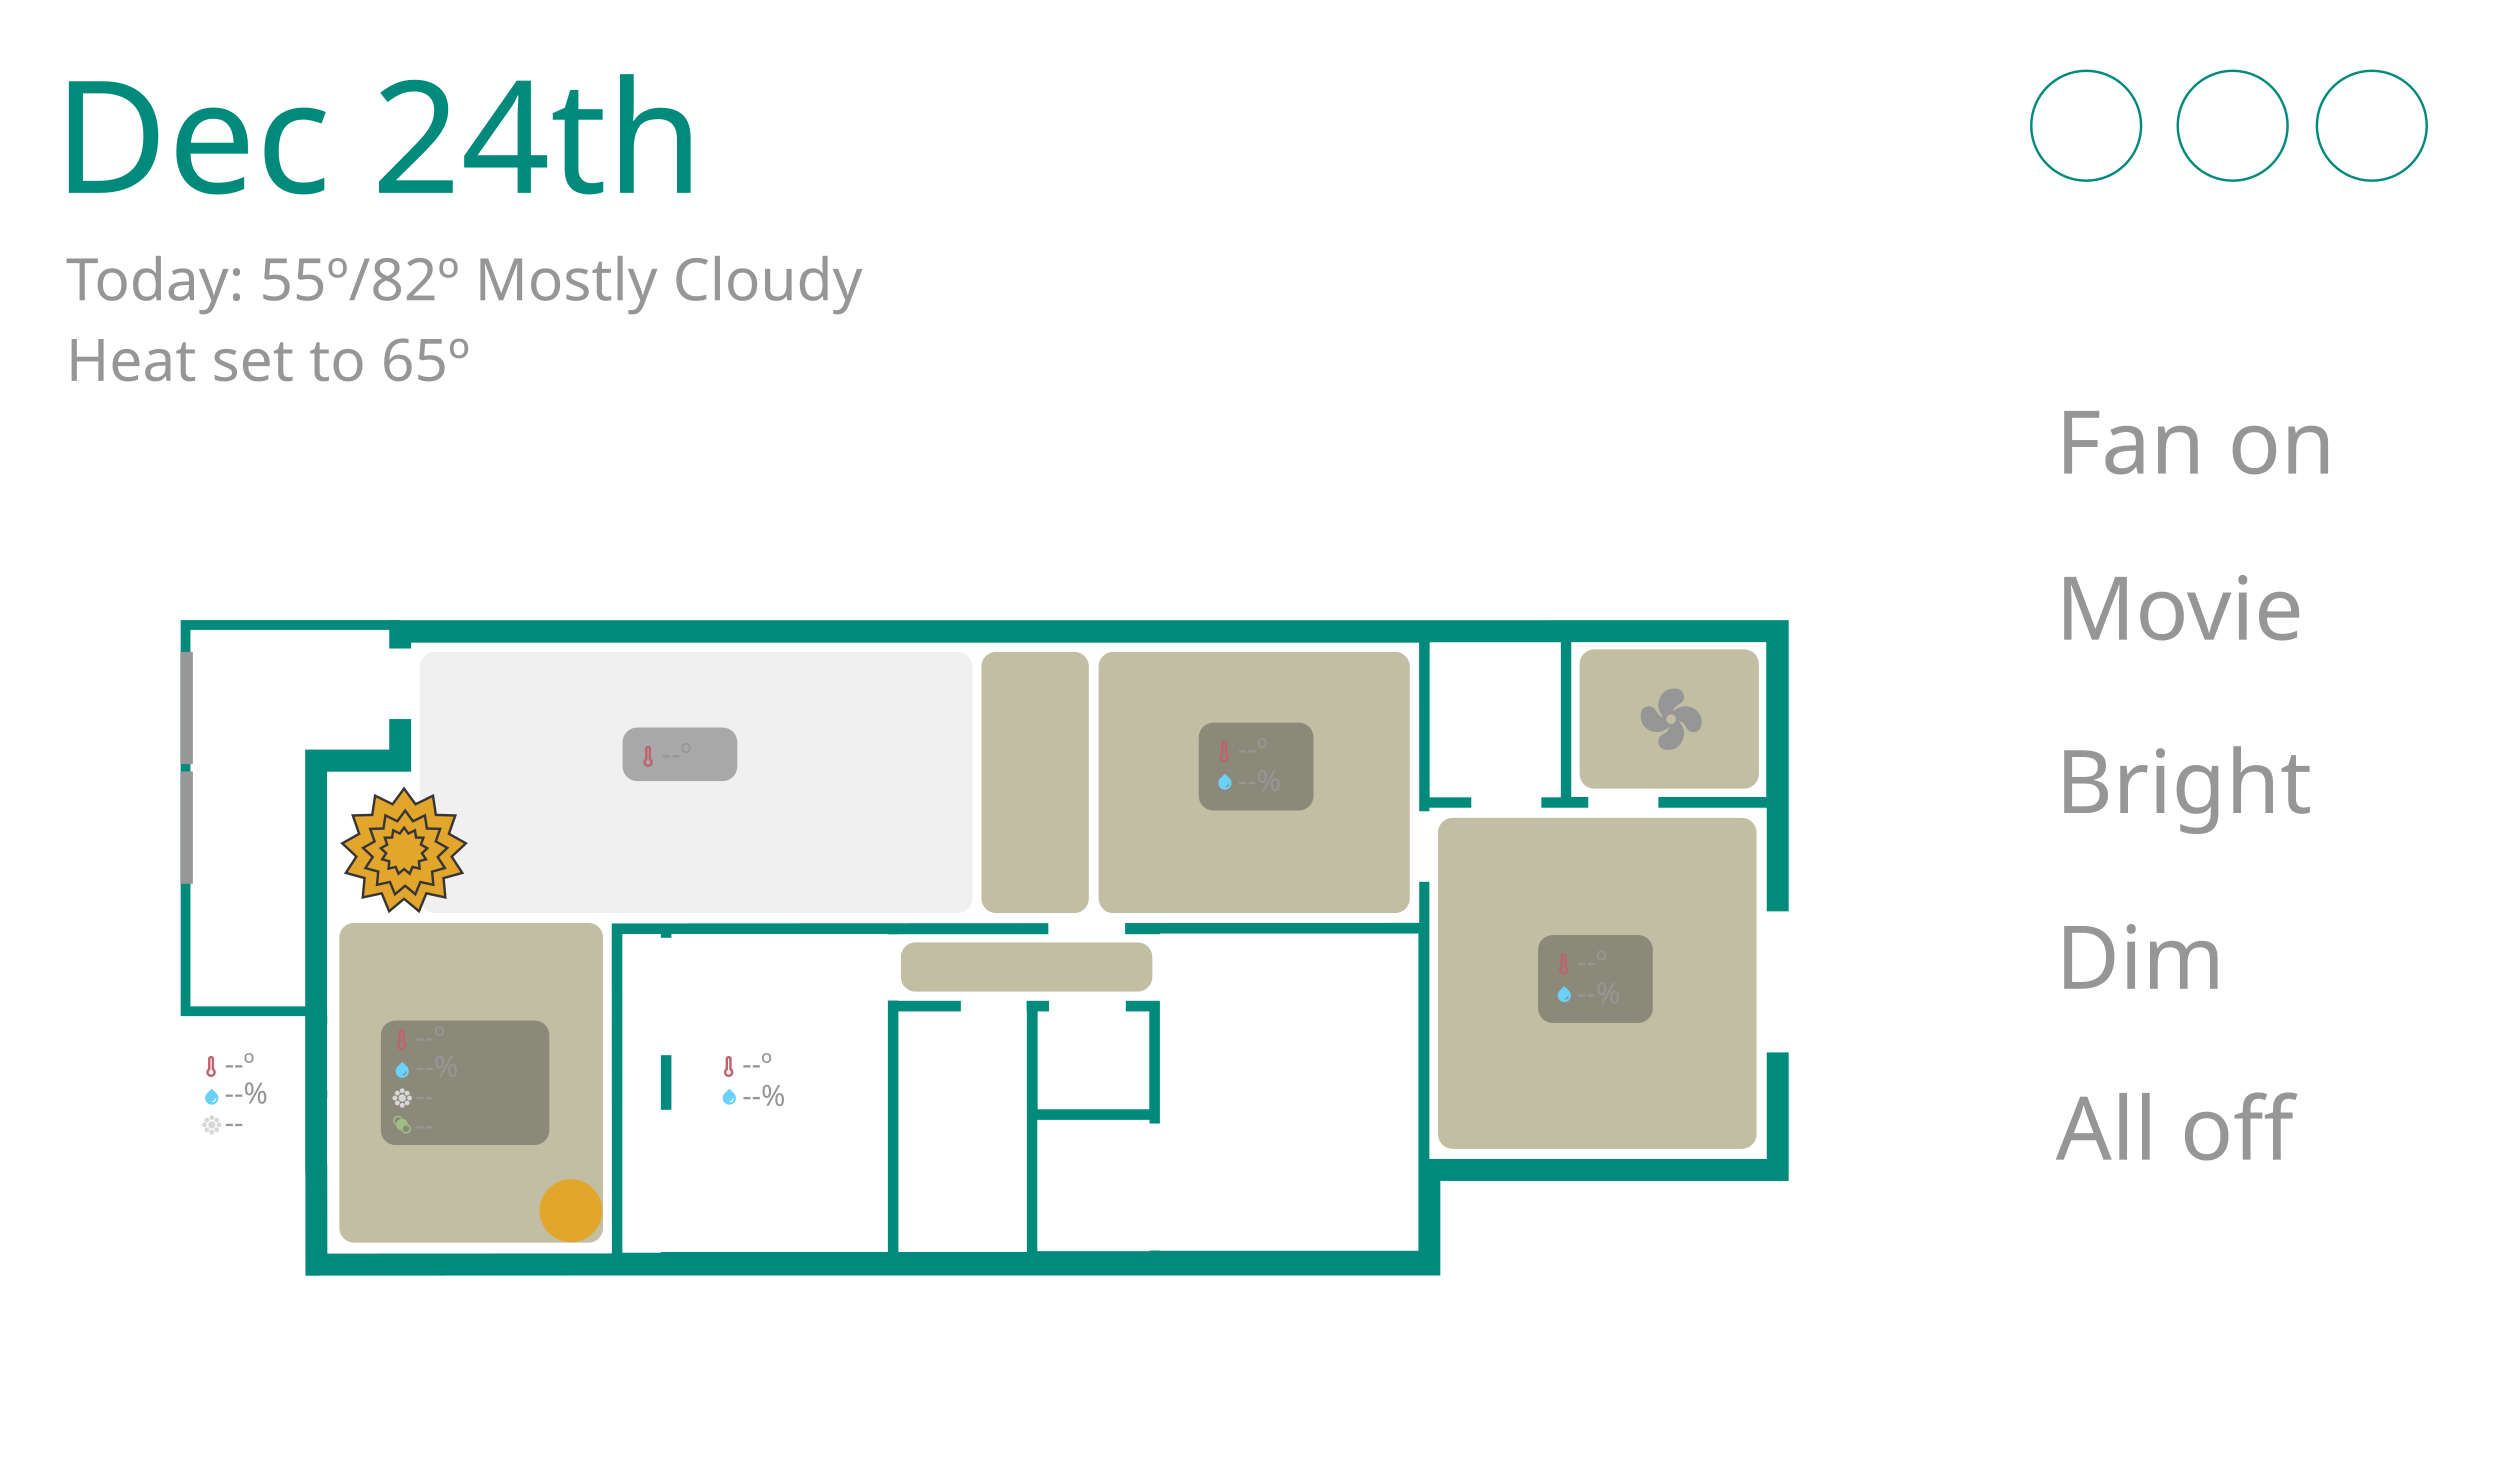
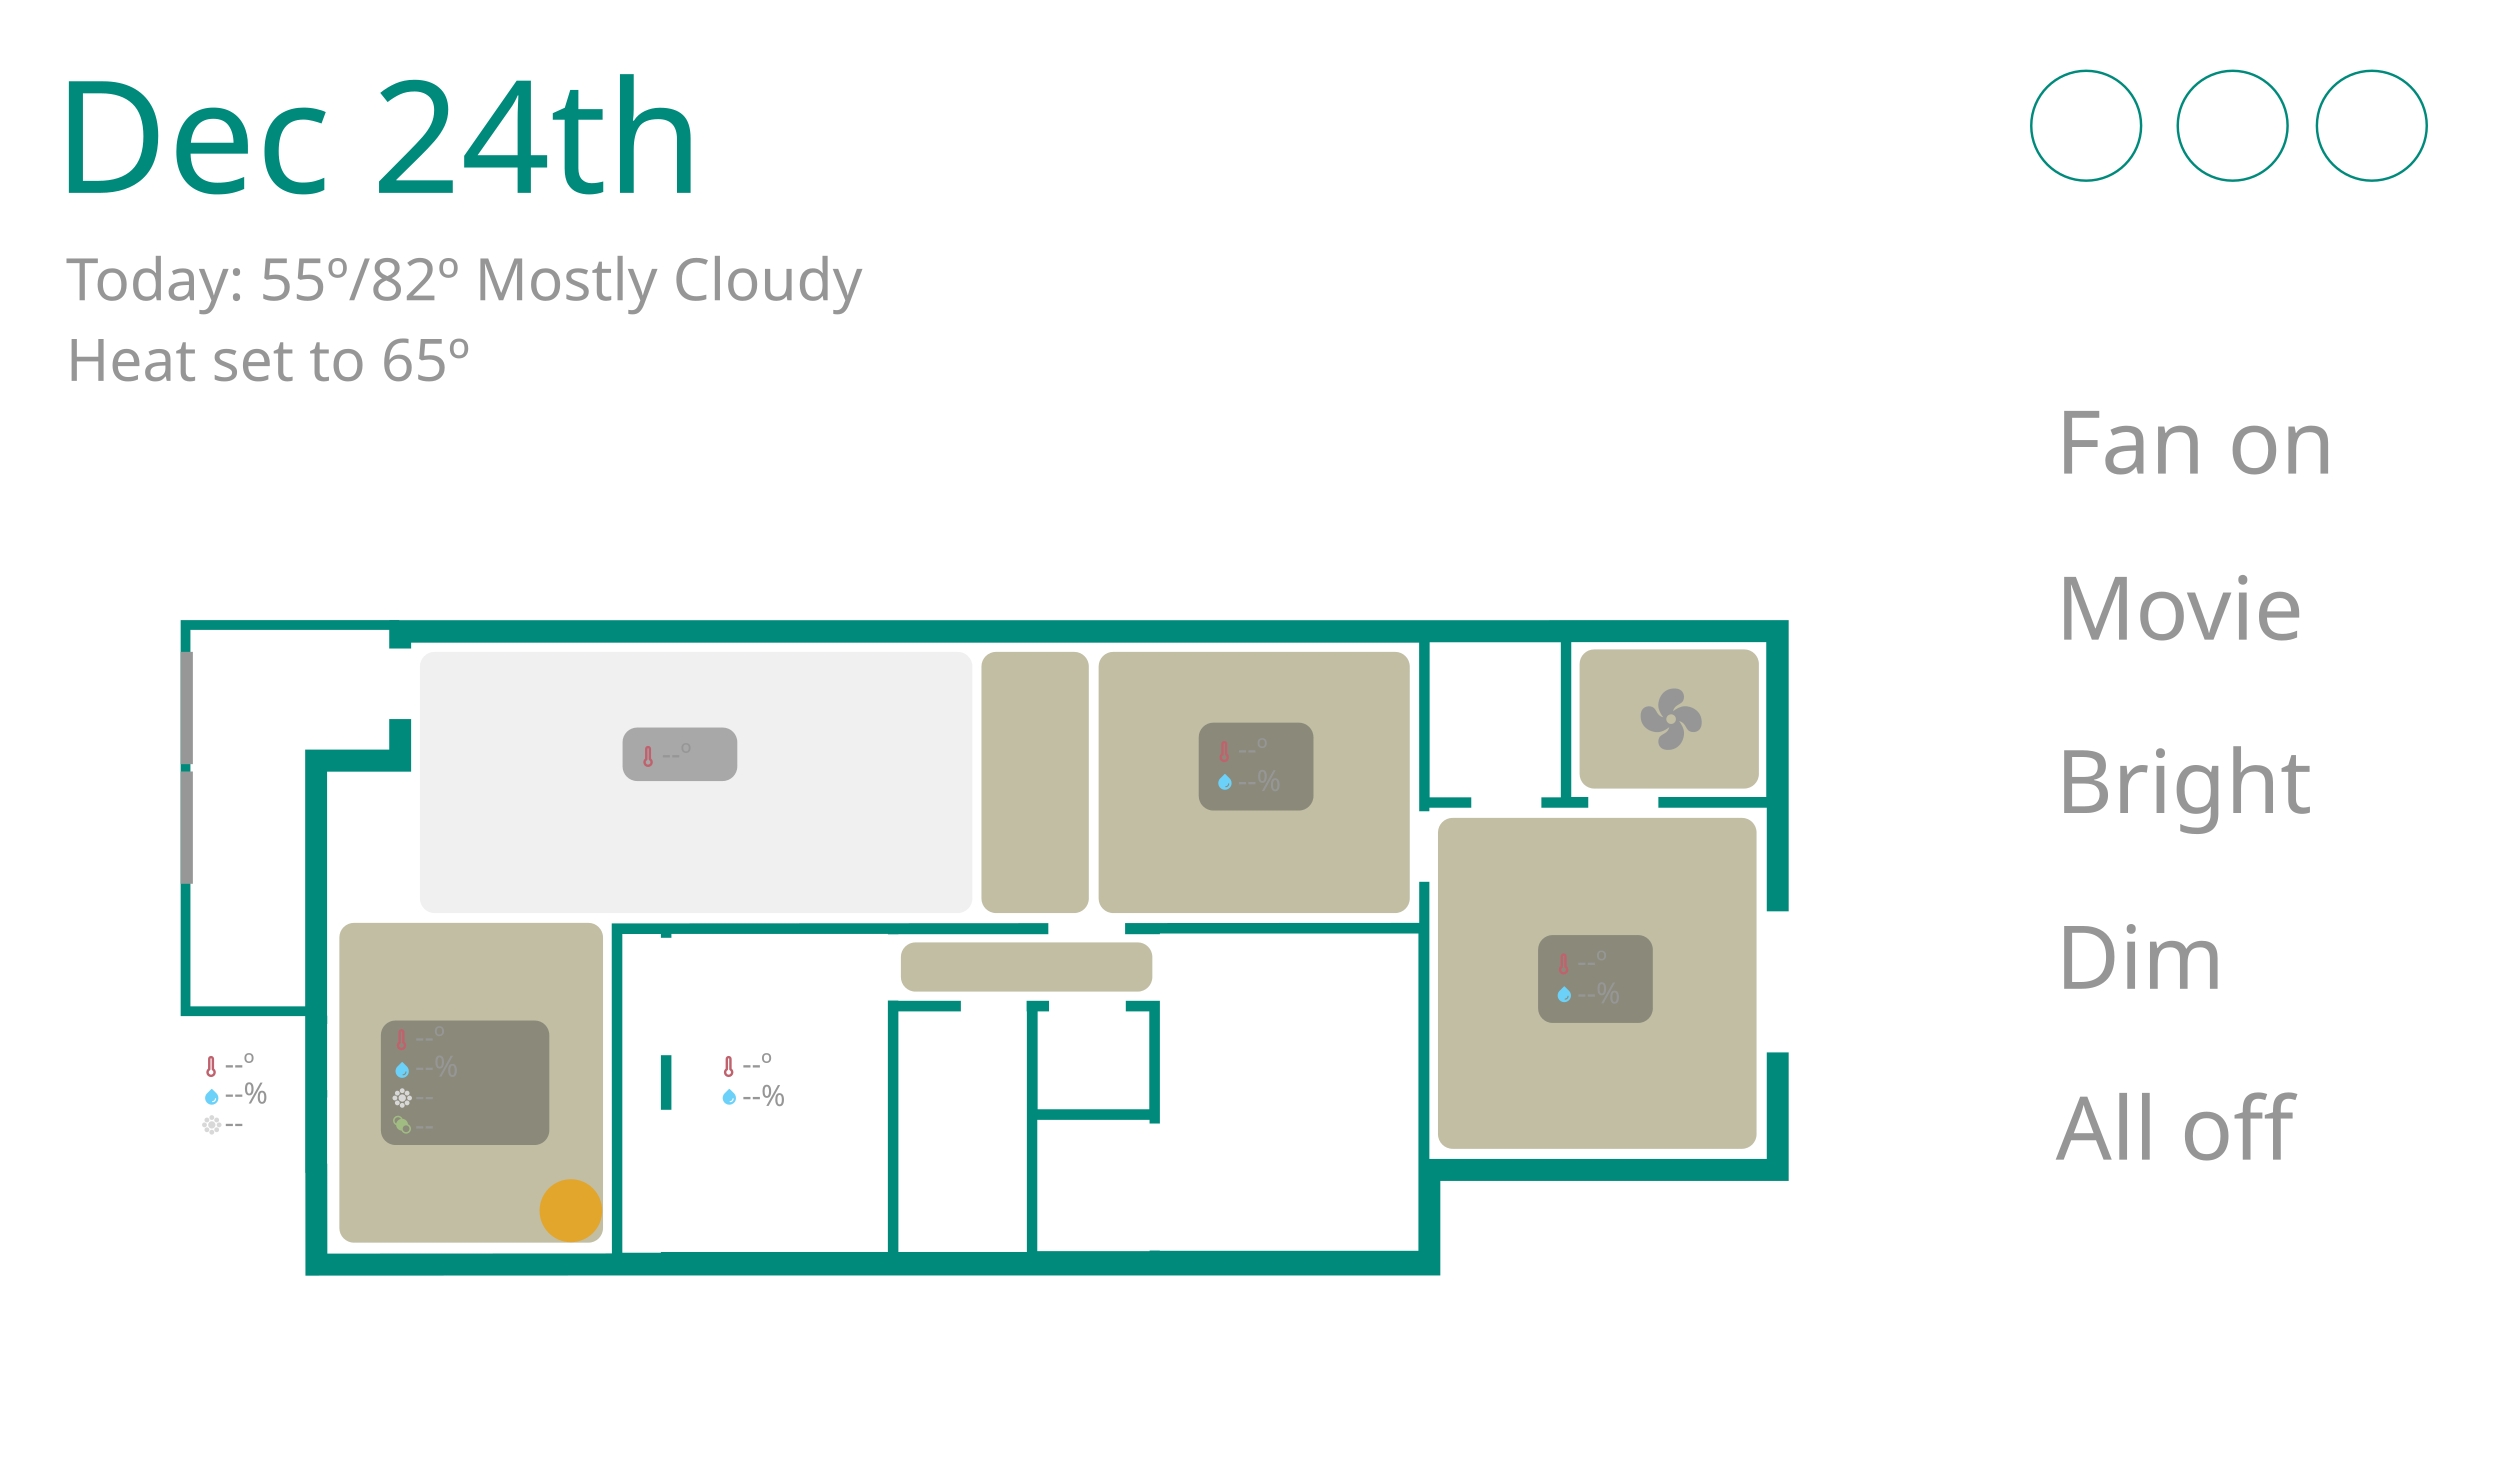
<svg xmlns="http://www.w3.org/2000/svg" width="1024px" height="600px" viewBox="0 0 1024 600" version="1.1" style="background: #363636;">
  <defs />
  <g id="floorplan" stroke="none" stroke-width="1" fill="none" fill-rule="evenodd">
    <g>
      <g transform="translate(76, 254)">
        <path d="M291.979,128.636 L291.979,128.709 L287.672,128.709 L287.672,128.528 L199.009,128.528 L199.009,130.117 L194.701,130.117 L194.701,128.564 L178.907,128.564 L178.907,259.114 L194.701,259.114 L194.701,258.825 L287.672,258.825 L287.672,155.829 L291.979,155.829 L291.979,155.937 L317.573,155.937 L317.573,160.271 L291.979,160.271 L291.979,258.825 L344.603,258.825 L344.603,160.271 L344.495,160.271 L344.495,155.937 L353.685,155.937 L353.685,160.271 L349.017,160.271 L349.017,200.358 L394.748,200.358 L394.748,160.271 L385.129,160.271 L385.129,155.937 L399.092,155.937 L399.092,206.207 L394.856,206.207 L394.856,204.691 L348.874,204.691 L348.874,258.464 L394.856,258.464 L394.856,258.211 L399.092,258.211 L399.092,258.319 L504.984,258.319 L504.984,128.383 L399.092,128.383 L399.092,128.636 L384.842,128.636 L384.842,124.085 L505.308,124.013 L505.308,107.185 L509.472,107.185 L509.472,220.689 L647.671,220.689 L647.671,177.065 L656.645,177.065 L656.645,229.717 L513.959,229.717 L513.959,268.43 L183.645,268.43 L49.108,268.503 L49.072,222.675 L58.046,222.639 L58.082,259.474 L174.635,259.404 L174.563,124.23 L353.397,124.121 L353.397,128.636 L291.979,128.636 Z M199.009,178.22 L199.009,200.573 L194.701,200.573 L194.701,178.22 L199.009,178.22 Z M83.425,40.519 L92.399,40.519 L92.399,62.079 L57.974,62.079 L57.974,227.562 L49,226.404 L49,53.05 L83.425,53.05 L83.425,40.519 Z M58.046,192.448 L58.046,195.554 L49.072,195.59 L49.072,192.448 L58.046,192.448 Z M58.046,162.005 L58.046,165.435 L49.072,165.435 L49.072,162.041 L58.046,162.005 Z M647.455,72.443 L647.455,9.028 L567.587,9.028 L567.587,72.443 L574.551,72.443 L574.551,76.85 L555.347,76.85 L555.347,72.588 L563.317,72.588 L563.317,9.065 L509.58,9.065 L509.58,72.588 L526.63,72.588 L526.63,76.85 L509.472,76.85 L509.472,78.294 L505.308,78.294 L505.272,9.244 L92.399,9.244 L92.399,11.628 L83.425,11.628 L83.425,0.036 L558.613,0.036 L558.613,1.13686838e-13 L656.645,1.13686838e-13 L656.645,119.283 L647.671,119.283 L647.671,76.85 L603.268,76.85 L603.268,72.443 L647.455,72.443 Z" id="Shape" fill="#008A7B" fill-rule="nonzero" />
        <polyline id="Line" stroke="#008A7B" stroke-width="4" stroke-linecap="square" points="52.329 160.201 0 160.201 0 2 85.5 2" />
      </g>
      <rect id="light.dining_room_light_level" fill-opacity="0.146" fill="#979797" x="172" y="267" width="226.29" height="107" rx="6" />
      <rect id="light.kitchen_island_light_level" fill-opacity="0.607" fill="#99956A" x="402" y="267" width="43.984" height="107" rx="6" />
      <rect id="light.kitchen_hallway_light_level" fill-opacity="0.607" fill="#99956A" x="369" y="386" width="103" height="20.17" rx="6" />
      <rect id="light.kitchen_light_level" fill-opacity="0.607" fill="#99956A" x="450" y="267" width="127.44" height="107" rx="6" />
      <rect id="light.bedroom_light_level" fill-opacity="0.607" fill="#99956A" x="589" y="335" width="130.491" height="135.564" rx="6" />
      <rect id="light.master_bathroom_light_level" fill-opacity="0.607" fill="#99956A" x="647" y="266" width="73.44" height="57" rx="6" />
      <rect id="light.living_room_light_level" fill-opacity="0.607" fill="#99956A" x="139" y="378" width="108" height="131" rx="6" />
      <g id="sensor-box" transform="translate(156, 417)">
        <rect id="Rectangle-5" fill-opacity="0.383" fill="#363636" x="0" y="1" width="69" height="51" rx="6" />
        <text id="sensor.esp8266_temperature" font-family="AvenirNext-Regular, Avenir Next" font-size="12" font-weight="normal" fill="#969696">
          <tspan x="14" y="12">--º</tspan>
        </text>
        <path d="M9.191,9.973 L9.191,5.738 C9.191,5.33 8.861,5 8.453,5 C8.045,5 7.714,5.33 7.714,5.738 L7.714,9.973 C7.287,10.226 7,10.69 7,11.222 C7,12.024 7.65,12.675 8.453,12.675 C9.255,12.675 9.905,12.024 9.905,11.222 C9.905,10.69 9.618,10.226 9.191,9.973 Z" id="Shape" stroke="#BF626D" stroke-linecap="round" stroke-linejoin="round" />
        <text id="sensor.esp8266_humidity" font-family="AvenirNext-Regular, Avenir Next" font-size="12" font-weight="normal" fill="#969696">
          <tspan x="14" y="24">--%</tspan>
        </text>
        <text id="sensor.pm25_particles" font-family="AvenirNext-Regular, Avenir Next" font-size="12" font-weight="normal" fill="#969696">
          <tspan x="14" y="36">--</tspan>
        </text>
        <path d="M8.733,24.499 C9.838,24.499 10.835,23.834 11.258,22.812 C11.681,21.791 11.446,20.616 10.665,19.834 L8.899,18.069 C8.807,17.977 8.658,17.977 8.567,18.069 L6.801,19.834 C6.019,20.616 5.785,21.791 6.208,22.812 C6.631,23.834 7.627,24.499 8.733,24.499 L8.733,24.499 Z M9.091,22.997 C9.613,22.996 10.037,22.573 10.037,22.05 C10.037,21.92 10.143,21.815 10.272,21.815 C10.402,21.815 10.507,21.92 10.507,22.05 C10.507,22.832 9.873,23.466 9.091,23.467 C8.961,23.467 8.856,23.362 8.856,23.232 C8.856,23.102 8.961,22.997 9.091,22.997 L9.091,22.997 Z" id="Shape" fill="#6CD1F8" fill-rule="nonzero" />
        <g id="Group-2" transform="translate(5, 29)" fill="#D8D8D8">
          <circle id="Oval-4" cx="3.751" cy="0.751" r="1" />
          <circle id="Oval-4" cx="3.75" cy="3.75" r="1.5" />
          <circle id="Oval-4" cx="0.751" cy="3.751" r="1" />
          <circle id="Oval-4" cx="1.751" cy="1.751" r="1" />
          <circle id="Oval-4" cx="5.751" cy="1.751" r="1" />
          <circle id="Oval-4" cx="5.751" cy="5.751" r="1" />
          <circle id="Oval-4" cx="1.751" cy="5.751" r="1" />
          <circle id="Oval-4" cx="3.751" cy="6.751" r="1" />
          <circle id="Oval-4" cx="6.751" cy="3.751" r="1" />
        </g>
        <path d="M11.095,43.471 C11.1,43.473 11.106,43.475 11.111,43.477 C11.01,42.294 10.065,41.354 8.879,41.26 C8.581,40.522 7.859,40 7.013,40 C5.901,40 5,40.902 5,42.013 C5,42.859 5.522,43.581 6.26,43.879 C6.354,45.064 7.294,46.01 8.477,46.111 C8.475,46.107 8.474,46.102 8.472,46.098 C8.773,46.831 9.493,47.348 10.335,47.348 C11.447,47.348 12.348,46.447 12.348,45.335 C12.348,44.492 11.83,43.771 11.095,43.471 Z M10.929,43.411 C10.927,43.41 10.925,43.41 10.923,43.409 C10.925,43.41 10.927,43.41 10.929,43.411 Z M5.614,42.013 C5.615,41.241 6.241,40.615 7.013,40.613 C7.524,40.615 7.969,40.889 8.214,41.298 C7.248,41.488 6.488,42.248 6.298,43.214 C5.889,42.969 5.615,42.524 5.614,42.013 Z M10.335,46.734 C9.562,46.733 8.937,46.108 8.935,45.335 C8.937,44.562 9.562,43.937 10.335,43.935 C11.108,43.937 11.733,44.562 11.735,45.335 C11.733,46.108 11.108,46.733 10.335,46.734 Z" id="Shape" fill="#A1BC83" fill-rule="nonzero" />
        <text id="sensor.esp8266_mhz19_co2" font-family="AvenirNext-Regular, Avenir Next" font-size="12" font-weight="normal" fill="#969696">
          <tspan x="14" y="48">--</tspan>
        </text>
      </g>
      <ellipse id="switch.living_room_lamp_switch" fill="#E3A62C" cx="233.828" cy="495.906" rx="12.828" ry="12.906" />
      <path d="M688.46,289.559 C687.415,289.896 686.328,290.527 685.283,291.326 C685.45,290.527 685.868,289.769 686.621,289.181 C687.373,288.592 688.419,288.213 689.088,287.498 C690.342,286.068 690.091,282.325 686.454,282.03 C680.517,281.525 678.427,287.498 679.514,290.611 C679.848,291.662 680.475,292.756 681.269,293.807 C680.475,293.639 679.723,293.218 679.137,292.461 C678.552,291.704 678.176,290.653 677.465,289.98 C676.043,288.718 672.323,288.97 672.03,292.63 C671.528,298.602 677.465,300.705 680.559,299.612 C681.604,299.275 682.691,298.644 683.736,297.845 C683.569,298.644 683.151,299.402 682.398,299.99 C681.646,300.579 680.601,300.958 679.932,301.673 C678.677,303.103 678.928,306.846 682.566,307.141 C688.502,307.646 690.593,301.673 689.506,298.56 C689.171,297.509 688.544,296.415 687.75,295.364 C688.544,295.532 689.297,295.952 689.882,296.71 C690.467,297.467 690.844,298.518 691.554,299.191 C692.976,300.453 696.697,300.201 696.989,296.541 C697.533,290.569 691.554,288.466 688.46,289.559 Z M684.489,296.541 C683.402,296.541 682.524,295.658 682.524,294.564 C682.524,293.471 683.402,292.588 684.489,292.588 C685.576,292.588 686.454,293.471 686.454,294.564 C686.454,295.658 685.576,296.541 684.489,296.541 Z" id="switch.master_bathroom_fan_switch" fill="#969696" fill-rule="nonzero" />
-       <g id="switch.christmas_tree_switch" transform="translate(140, 323)" stroke="#363636" fill="#E3A62C">
-         <polygon id="Star" points="25.5 45.152 19.397 50.259 16.367 42.901 8.59 44.587 9.327 36.664 1.657 34.542 5.991 27.869 0.186 22.426 7.125 18.531 4.514 11.014 12.468 10.79 13.65 2.921 20.797 6.419 25.5 0 30.203 6.419 37.35 2.921 38.532 10.79 46.486 11.014 43.875 18.531 50.814 22.426 45.009 27.869 49.343 34.542 41.673 36.664 42.41 44.587 34.633 42.901 31.603 50.259" />
-         <polygon id="Star" points="25.959 39.801 21.796 43.285 19.729 38.266 14.424 39.416 14.926 34.011 9.694 32.564 12.651 28.011 8.691 24.299 13.424 21.642 11.643 16.514 17.069 16.361 17.875 10.993 22.751 13.379 25.959 9 29.168 13.379 34.043 10.993 34.849 16.361 40.275 16.514 38.494 21.642 43.228 24.299 39.267 28.011 42.224 32.564 36.992 34.011 37.495 39.416 32.189 38.266 30.122 43.285" />
-         <polygon id="Star" points="25.512 32.967 23.219 34.886 22.081 32.121 19.158 32.755 19.435 29.777 16.553 28.98 18.182 26.472 16 24.427 18.608 22.964 17.626 20.139 20.615 20.055 21.059 17.098 23.745 18.412 25.512 16 27.28 18.412 29.966 17.098 30.409 20.055 33.398 20.139 32.417 22.964 35.025 24.427 32.843 26.472 34.472 28.98 31.59 29.777 31.867 32.755 28.944 32.121 27.806 34.886" />
-       </g>
      <text id="sensor.garage_door_message" font-family="AvenirNext-Regular, Avenir Next" font-size="24" font-weight="normal" fill="#969696">
        <tspan x="27" y="156">Heat set to 65º</tspan>
      </text>
      <text id="sensor.todays_weather_message" font-family="AvenirNext-Regular, Avenir Next" font-size="24" font-weight="normal" fill="#969696">
        <tspan x="27" y="123">Today: 55º/82º Mostly Cloudy</tspan>
      </text>
      <text id="sensor.floorplan_datetime_message" font-family="AvenirNext-Regular, Avenir Next" font-size="64" font-weight="normal" fill="#008A7B">
        <tspan x="22" y="79">Dec 24th</tspan>
      </text>
      <text id="script.movie_scene" font-family="AvenirNext-Regular, Avenir Next" font-size="36" font-weight="normal" fill="#969696">
        <tspan x="842" y="262">Movie</tspan>
      </text>
      <text id="button_fan" font-family="AvenirNext-Regular, Avenir Next" font-size="36" font-weight="normal" fill="#969696">
        <tspan x="842" y="194">Fan on</tspan>
      </text>
      <text id="button_bright" font-family="AvenirNext-Regular, Avenir Next" font-size="36" font-weight="normal" fill="#969696">
        <tspan x="842" y="333">Bright</tspan>
      </text>
      <text id="button_dim" font-family="AvenirNext-Regular, Avenir Next" font-size="36" font-weight="normal" fill="#969696">
        <tspan x="842" y="405">Dim</tspan>
      </text>
      <text id="button_all_off" font-family="AvenirNext-Regular, Avenir Next" font-size="36" font-weight="normal" fill="#969696">
        <tspan x="842" y="475">All off</tspan>
      </text>
      <circle id="Oval-3" stroke="#008A7B" cx="971.5" cy="51.5" r="22.5" />
      <circle id="Oval-3" stroke="#008A7B" cx="914.5" cy="51.5" r="22.5" />
      <circle id="Oval-3" stroke="#008A7B" cx="854.5" cy="51.5" r="22.5" />
      <g id="sensor-box" transform="translate(296, 428)">
        <text id="sensor.izzy_room_temperature" font-family="AvenirNext-Regular, Avenir Next" font-size="12" font-weight="normal" fill="#969696">
          <tspan x="8" y="12">--º</tspan>
        </text>
        <path d="M3.191,9.973 L3.191,5.738 C3.191,5.33 2.861,5 2.453,5 C2.045,5 1.714,5.33 1.714,5.738 L1.714,9.973 C1.287,10.226 1,10.69 1,11.222 C1,12.024 1.65,12.675 2.453,12.675 C3.255,12.675 3.905,12.024 3.905,11.222 C3.905,10.69 3.618,10.226 3.191,9.973 Z" id="Shape" stroke="#BF626D" stroke-linecap="round" stroke-linejoin="round" />
        <text id="sensor.izzy_room_humidity" font-family="AvenirNext-Regular, Avenir Next" font-size="12" font-weight="normal" fill="#969696">
          <tspan x="8" y="25">--%</tspan>
        </text>
        <path d="M2.733,24.499 C3.838,24.499 4.835,23.834 5.258,22.812 C5.681,21.791 5.446,20.616 4.665,19.834 L2.899,18.069 C2.807,17.977 2.658,17.977 2.567,18.069 L0.801,19.834 C0.019,20.616 -0.215,21.791 0.208,22.812 C0.631,23.834 1.627,24.499 2.733,24.499 L2.733,24.499 Z M3.091,22.997 C3.613,22.996 4.037,22.573 4.037,22.05 C4.037,21.92 4.143,21.815 4.272,21.815 C4.402,21.815 4.507,21.92 4.507,22.05 C4.507,22.832 3.873,23.466 3.091,23.467 C2.961,23.467 2.856,23.362 2.856,23.232 C2.856,23.102 2.961,22.997 3.091,22.997 L3.091,22.997 Z" id="Shape" fill="#6CD1F8" fill-rule="nonzero" />
      </g>
      <g id="sensor-box" transform="translate(83, 428)">
        <text id="sensor.backyard_temperature" font-family="AvenirNext-Regular, Avenir Next" font-size="12" font-weight="normal" fill="#969696">
          <tspan x="9" y="12">--º</tspan>
        </text>
        <path d="M4.191,9.973 L4.191,5.738 C4.191,5.33 3.861,5 3.453,5 C3.045,5 2.714,5.33 2.714,5.738 L2.714,9.973 C2.287,10.226 2,10.69 2,11.222 C2,12.024 2.65,12.675 3.453,12.675 C4.255,12.675 4.905,12.024 4.905,11.222 C4.905,10.69 4.618,10.226 4.191,9.973 Z" id="Shape" stroke="#BF626D" stroke-linecap="round" stroke-linejoin="round" />
        <text id="sensor.backyard_humidity" font-family="AvenirNext-Regular, Avenir Next" font-size="12" font-weight="normal" fill="#969696">
          <tspan x="9" y="24">--%</tspan>
        </text>
        <path d="M3.733,24.499 C4.838,24.499 5.835,23.834 6.258,22.812 C6.681,21.791 6.446,20.616 5.665,19.834 L3.899,18.069 C3.807,17.977 3.658,17.977 3.567,18.069 L1.801,19.834 C1.019,20.616 0.785,21.791 1.208,22.812 C1.631,23.834 2.627,24.499 3.733,24.499 L3.733,24.499 Z M4.091,22.997 C4.613,22.996 5.037,22.573 5.037,22.05 C5.037,21.92 5.143,21.815 5.272,21.815 C5.402,21.815 5.507,21.92 5.507,22.05 C5.507,22.832 4.873,23.466 4.091,23.467 C3.961,23.467 3.856,23.362 3.856,23.232 C3.856,23.102 3.961,22.997 4.091,22.997 L4.091,22.997 Z" id="Shape" fill="#6CD1F8" fill-rule="nonzero" />
        <text id="sensor.us_air_quality_index" font-family="AvenirNext-Regular, Avenir Next" font-size="12" font-weight="normal" fill="#969696">
          <tspan x="9" y="36">--</tspan>
        </text>
        <g id="Group-2" transform="translate(0, 29)" fill="#D8D8D8">
          <circle id="Oval-4" cx="3.751" cy="0.751" r="1" />
          <circle id="Oval-4" cx="3.75" cy="3.75" r="1.5" />
          <circle id="Oval-4" cx="0.751" cy="3.751" r="1" />
          <circle id="Oval-4" cx="1.751" cy="1.751" r="1" />
          <circle id="Oval-4" cx="5.751" cy="1.751" r="1" />
          <circle id="Oval-4" cx="5.751" cy="5.751" r="1" />
          <circle id="Oval-4" cx="1.751" cy="5.751" r="1" />
          <circle id="Oval-4" cx="3.751" cy="6.751" r="1" />
          <circle id="Oval-4" cx="6.751" cy="3.751" r="1" />
        </g>
      </g>
      <g id="sensor-box" transform="translate(491, 296)">
        <rect id="Rectangle-5" fill-opacity="0.383" fill="#363636" x="0" y="0" width="47" height="36" rx="6" />
        <text id="sensor.kitchen_temperature" font-family="AvenirNext-Regular, Avenir Next" font-size="12" font-weight="normal" fill="#969696">
          <tspan x="16" y="15">--º</tspan>
        </text>
        <path d="M11.191,12.973 L11.191,8.738 C11.191,8.33 10.861,8 10.453,8 C10.045,8 9.714,8.33 9.714,8.738 L9.714,12.973 C9.287,13.226 9,13.69 9,14.222 C9,15.024 9.65,15.675 10.453,15.675 C11.255,15.675 11.905,15.024 11.905,14.222 C11.905,13.69 11.618,13.226 11.191,12.973 Z" id="Shape" stroke="#BF626D" stroke-linecap="round" stroke-linejoin="round" />
        <text id="sensor.kitchen_humidity" font-family="AvenirNext-Regular, Avenir Next" font-size="12" font-weight="normal" fill="#969696">
          <tspan x="16" y="28">--%</tspan>
        </text>
        <path d="M10.733,27.499 C11.838,27.499 12.835,26.834 13.258,25.812 C13.681,24.791 13.446,23.616 12.665,22.834 L10.899,21.069 C10.807,20.977 10.658,20.977 10.567,21.069 L8.801,22.834 C8.019,23.616 7.785,24.791 8.208,25.812 C8.631,26.834 9.627,27.499 10.733,27.499 L10.733,27.499 Z M11.091,25.997 C11.613,25.996 12.037,25.573 12.037,25.05 C12.037,24.92 12.143,24.815 12.272,24.815 C12.402,24.815 12.507,24.92 12.507,25.05 C12.507,25.832 11.873,26.466 11.091,26.467 C10.961,26.467 10.856,26.362 10.856,26.232 C10.856,26.102 10.961,25.997 11.091,25.997 L11.091,25.997 Z" id="Shape" fill="#6CD1F8" fill-rule="nonzero" />
      </g>
      <g id="sensor-box" transform="translate(255, 298)">
        <rect id="Rectangle-5" fill-opacity="0.383" fill="#363636" x="0" y="0" width="47" height="21.919" rx="6" />
        <text id="sensor.peace_lily_temperature" font-family="AvenirNext-Regular, Avenir Next" font-size="12" font-weight="normal" fill="#969696">
          <tspan x="16" y="15">--º</tspan>
        </text>
        <path d="M11.191,12.973 L11.191,8.738 C11.191,8.33 10.861,8 10.453,8 C10.045,8 9.714,8.33 9.714,8.738 L9.714,12.973 C9.287,13.226 9,13.69 9,14.222 C9,15.024 9.65,15.675 10.453,15.675 C11.255,15.675 11.905,15.024 11.905,14.222 C11.905,13.69 11.618,13.226 11.191,12.973 Z" id="Shape" stroke="#BF626D" stroke-linecap="round" stroke-linejoin="round" />
      </g>
      <g id="sensor-box" transform="translate(630, 383)">
        <rect id="Rectangle-5" fill-opacity="0.383" fill="#363636" x="0" y="0" width="47" height="36" rx="6" />
        <text id="sensor.bedroom_temperature" font-family="AvenirNext-Regular, Avenir Next" font-size="12" font-weight="normal" fill="#969696">
          <tspan x="16" y="15">--º</tspan>
        </text>
        <path d="M11.191,12.973 L11.191,8.738 C11.191,8.33 10.861,8 10.453,8 C10.045,8 9.714,8.33 9.714,8.738 L9.714,12.973 C9.287,13.226 9,13.69 9,14.222 C9,15.024 9.65,15.675 10.453,15.675 C11.255,15.675 11.905,15.024 11.905,14.222 C11.905,13.69 11.618,13.226 11.191,12.973 Z" id="Shape" stroke="#BF626D" stroke-linecap="round" stroke-linejoin="round" />
        <text id="sensor.bedroom_humidity" font-family="AvenirNext-Regular, Avenir Next" font-size="12" font-weight="normal" fill="#969696">
          <tspan x="16" y="28">--%</tspan>
        </text>
        <path d="M10.733,27.499 C11.838,27.499 12.835,26.834 13.258,25.812 C13.681,24.791 13.446,23.616 12.665,22.834 L10.899,21.069 C10.807,20.977 10.658,20.977 10.567,21.069 L8.801,22.834 C8.019,23.616 7.785,24.791 8.208,25.812 C8.631,26.834 9.627,27.499 10.733,27.499 L10.733,27.499 Z M11.091,25.997 C11.613,25.996 12.037,25.573 12.037,25.05 C12.037,24.92 12.143,24.815 12.272,24.815 C12.402,24.815 12.507,24.92 12.507,25.05 C12.507,25.832 11.873,26.466 11.091,26.467 C10.961,26.467 10.856,26.362 10.856,26.232 C10.856,26.102 10.961,25.997 11.091,25.997 L11.091,25.997 Z" id="Shape" fill="#6CD1F8" fill-rule="nonzero" />
      </g>
      <g id="cover.garage_door" transform="translate(74, 269)" stroke="#979797" stroke-width="5" stroke-linecap="square">
        <path d="M2.5,0.5 L2.5,41.5" id="Line-2" />
        <path d="M2.5,49.5 L2.5,90.5" id="Line-2" />
      </g>
    </g>
  </g>
</svg>
